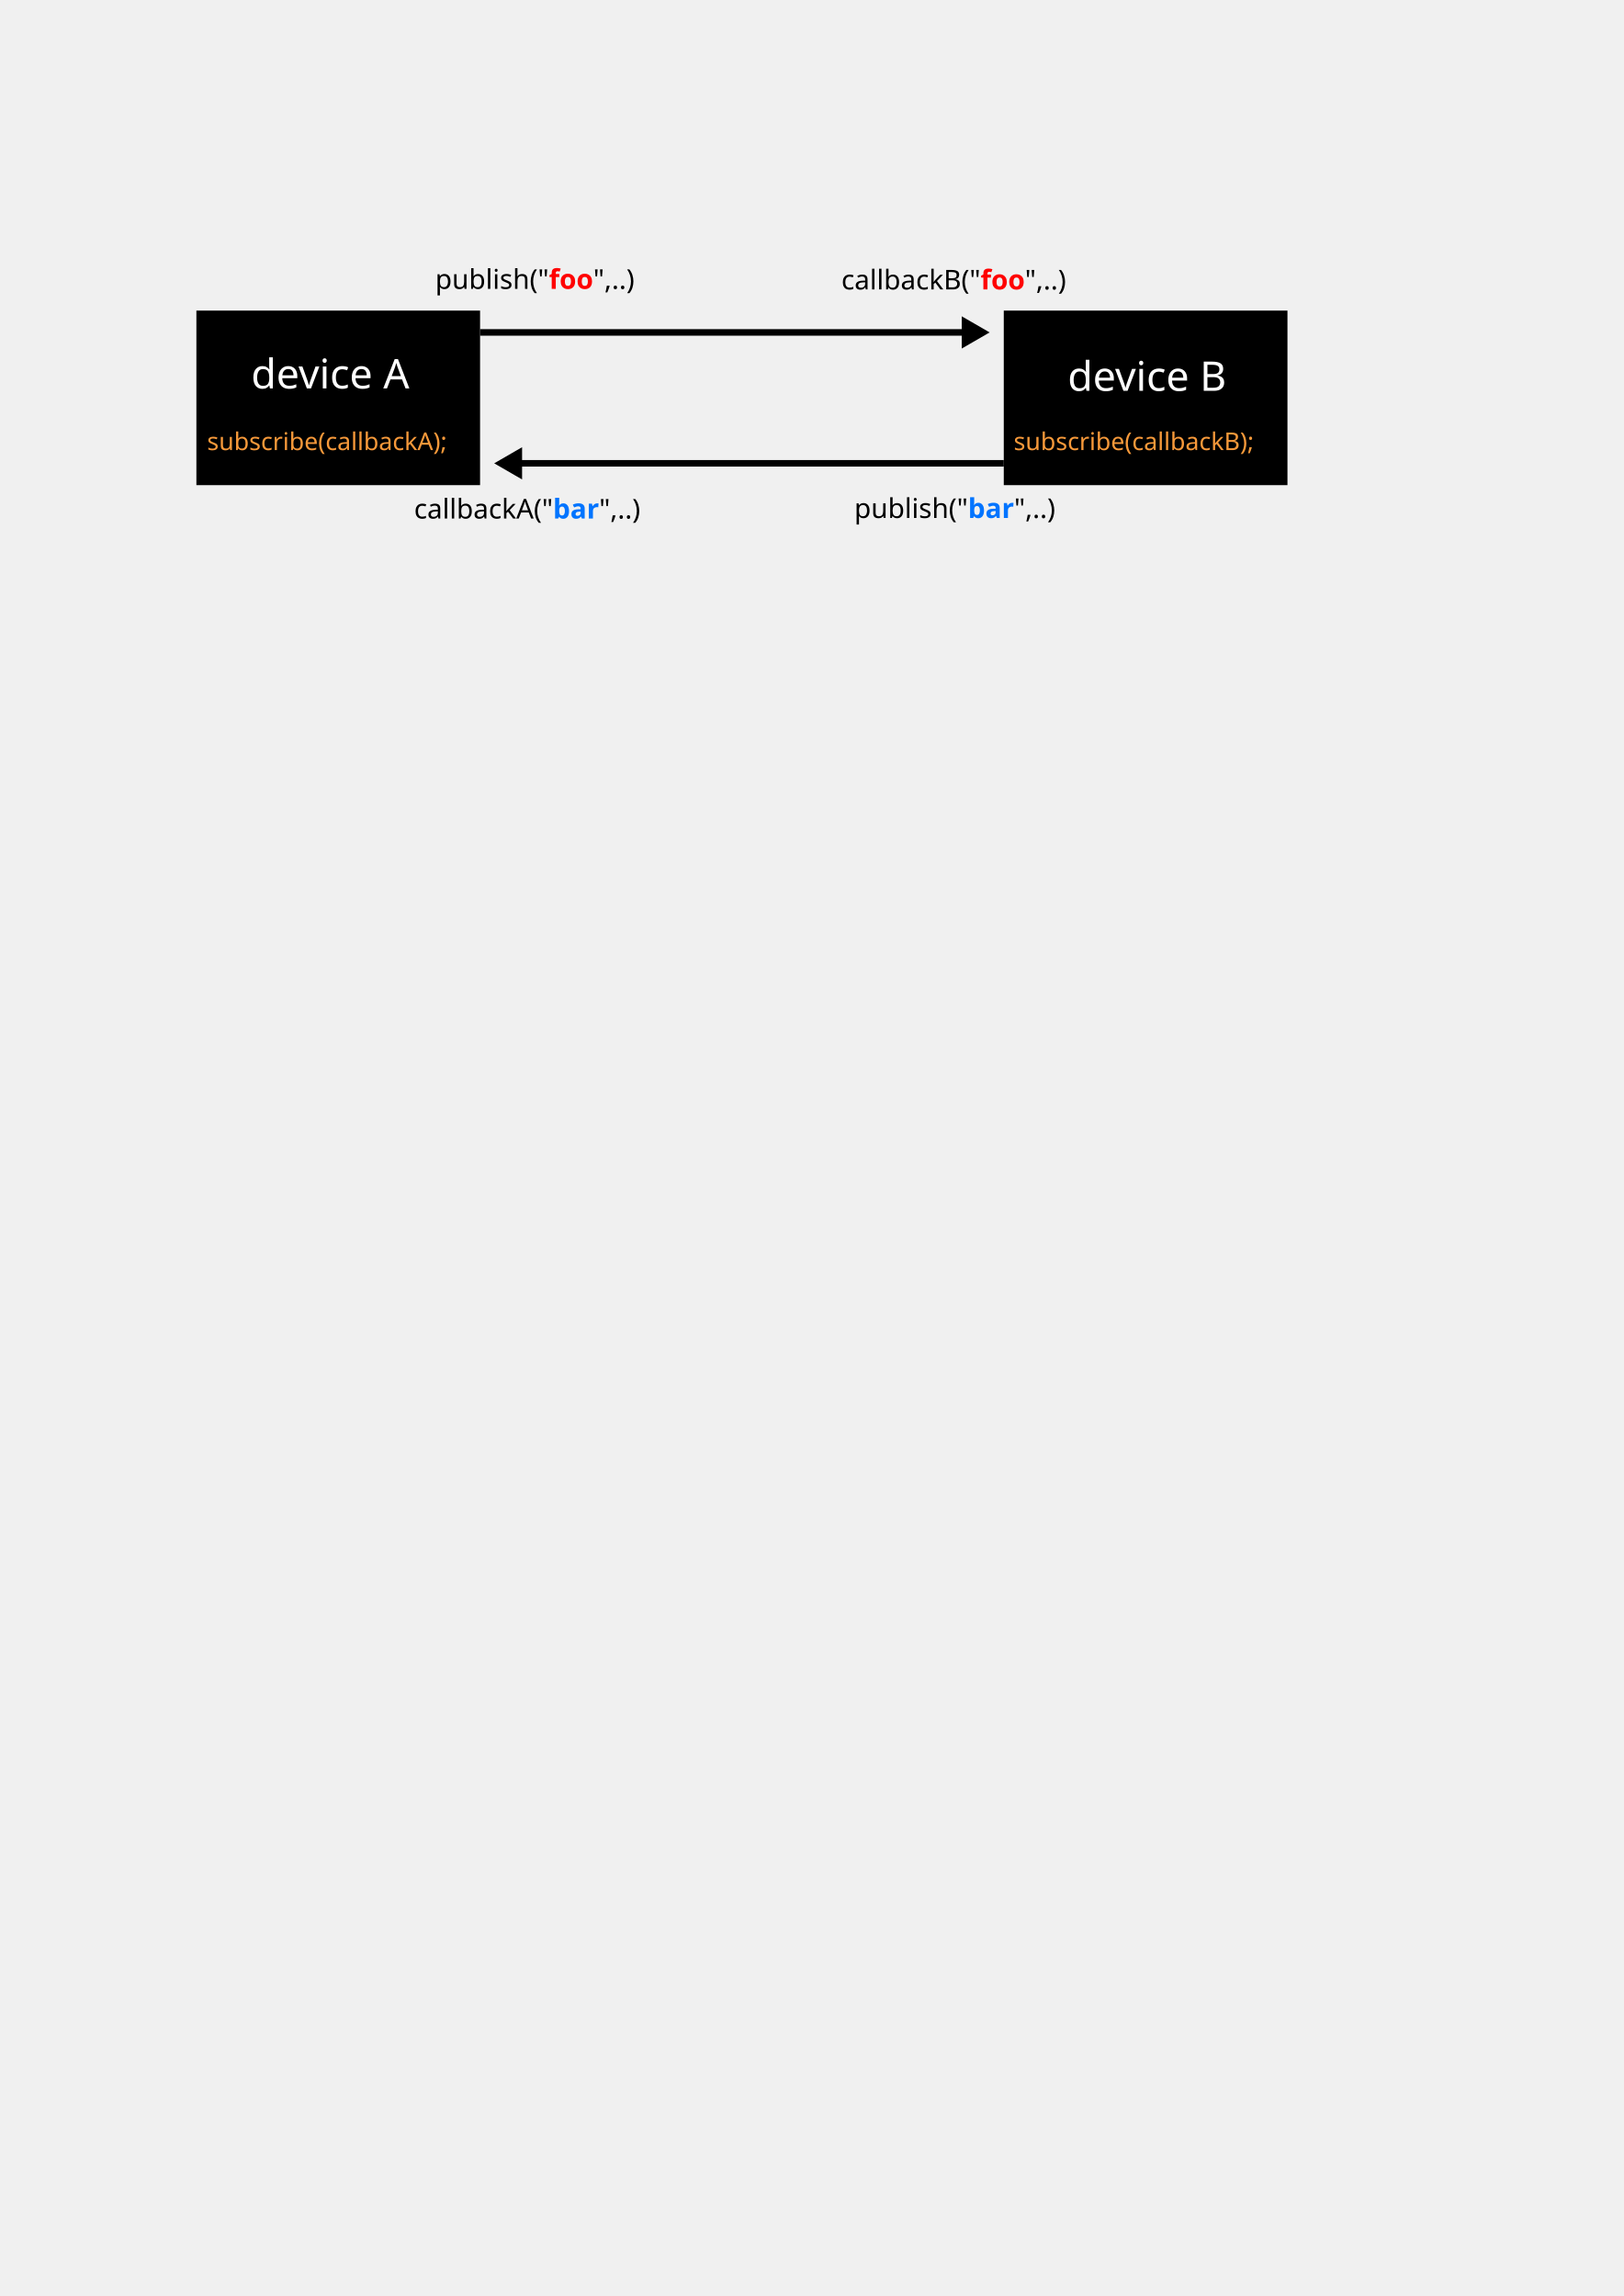
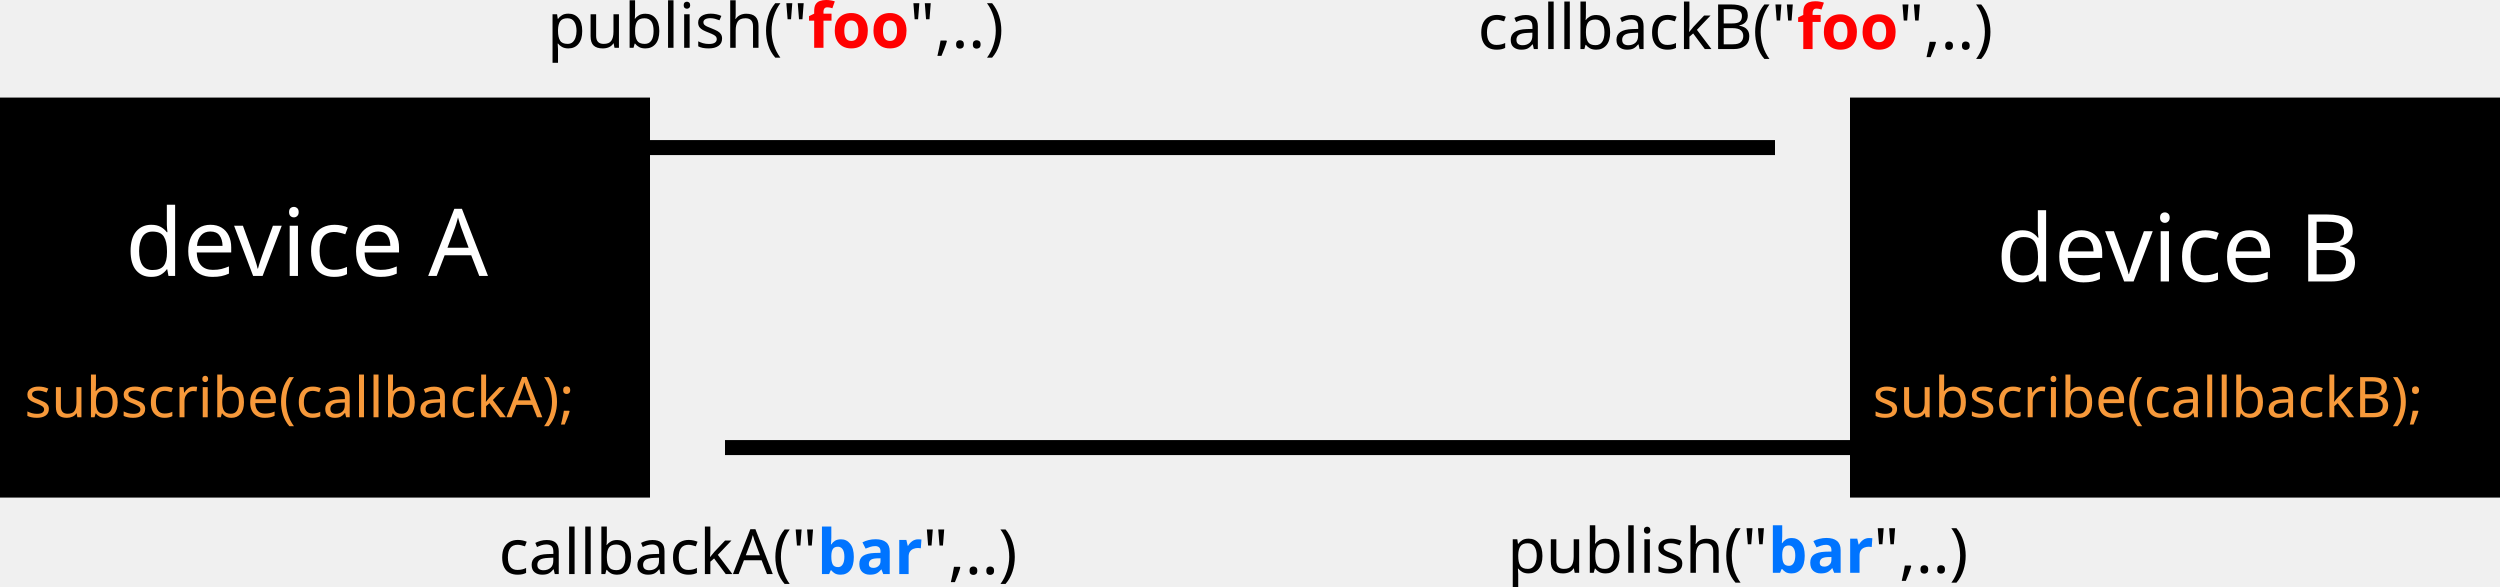
- <svg xmlns="http://www.w3.org/2000/svg" width="210mm" height="297mm" viewBox="0 0 744.094 1052.362" id="svg2" version="1.1">
+ <svg xmlns="http://www.w3.org/2000/svg" width="141.111mm" height="33.112mm" viewBox="0 0 500 117.325" id="svg2" version="1.1">
  <defs id="defs4">
-     <marker style="overflow:visible" id="marker4536" refX="0.0" refY="0.0" orient="auto">
-       <path transform="scale(0.4)" style="fill-rule:evenodd;stroke:#000000;stroke-width:1pt;stroke-opacity:1;fill:#000000;fill-opacity:1" d="M 5.77,0.0 L -2.88,5.0 L -2.88,-5.0 L 5.77,0.0 z " id="path4538" />
+     <marker style="overflow:visible" id="marker4536" refX="0" refY="0" orient="auto">
+       <path transform="scale(0.4,0.4)" style="fill:#000000;fill-opacity:1;fill-rule:evenodd;stroke:#000000;stroke-width:1pt;stroke-opacity:1" d="m 5.77,0 -8.65,5 0,-10 8.65,5 z" id="path4538" />
    </marker>
-     <marker orient="auto" refY="0.0" refX="0.0" id="TriangleOutM" style="overflow:visible">
-       <path id="path4293" d="M 5.77,0.0 L -2.88,5.0 L -2.88,-5.0 L 5.77,0.0 z " style="fill-rule:evenodd;stroke:#000000;stroke-width:1pt;stroke-opacity:1;fill:#000000;fill-opacity:1" transform="scale(0.4)" />
+     <marker orient="auto" refY="0" refX="0" id="TriangleOutM" style="overflow:visible">
+       <path id="path4293" d="m 5.77,0 -8.65,5 0,-10 8.65,5 z" style="fill:#000000;fill-opacity:1;fill-rule:evenodd;stroke:#000000;stroke-width:1pt;stroke-opacity:1" transform="scale(0.4,0.4)" />
    </marker>
-     <marker orient="auto" refY="0.0" refX="0.0" id="Arrow1Lend" style="overflow:visible;">
-       <path id="path4151" d="M 0.0,0.0 L 5.0,-5.0 L -12.5,0.0 L 5.0,5.0 L 0.0,0.0 z " style="fill-rule:evenodd;stroke:#000000;stroke-width:1pt;stroke-opacity:1;fill:#000000;fill-opacity:1" transform="scale(0.8) rotate(180) translate(12.5,0)" />
+     <marker orient="auto" refY="0" refX="0" id="Arrow1Lend" style="overflow:visible">
+       <path id="path4151" d="M 0,0 5,-5 -12.5,0 5,5 0,0 Z" style="fill:#000000;fill-opacity:1;fill-rule:evenodd;stroke:#000000;stroke-width:1pt;stroke-opacity:1" transform="matrix(-0.8,0,0,-0.8,-10,0)" />
    </marker>
  </defs>
-   <g id="layer1">
+   <g id="layer1" transform="translate(-90,-122.8474)">
    <rect style="opacity:1;fill:#000000;fill-opacity:1;stroke:none;stroke-width:2;stroke-linecap:square;stroke-linejoin:bevel;stroke-miterlimit:4;stroke-dasharray:none;stroke-dashoffset:0;stroke-opacity:1" id="rect4138" width="130" height="80" x="90" y="142.362" ry="0" />
    <rect y="142.362" x="460" height="80" width="130" id="rect4140" style="opacity:1;fill:#000000;fill-opacity:1;stroke:none;stroke-width:2;stroke-linecap:square;stroke-linejoin:bevel;stroke-miterlimit:4;stroke-dasharray:none;stroke-dashoffset:0;stroke-opacity:1" />
-     <path style="fill:none;fill-rule:evenodd;stroke:#000000;stroke-width:3;stroke-linecap:butt;stroke-linejoin:miter;stroke-miterlimit:4;stroke-dasharray:none;stroke-opacity:1;marker-end:url(#TriangleOutM)" d="m 220,152.362 225,0" id="path4142" />
-     <path id="path4534" d="m 460,212.362 -225,0" style="fill:none;fill-rule:evenodd;stroke:#000000;stroke-width:3;stroke-linecap:butt;stroke-linejoin:miter;stroke-miterlimit:4;stroke-dasharray:none;stroke-opacity:1;marker-end:url(#marker4536)" />
+     <path style="fill:none;fill-rule:evenodd;stroke:#000000;stroke-width:3;stroke-linecap:butt;stroke-linejoin:miter;stroke-miterlimit:4;stroke-dasharray:none;stroke-opacity:1;marker-end:" d="m 220,152.362 225,0" id="path4142" />
+     <path id="path4534" d="m 460,212.362 -225,0" style="fill:none;fill-rule:evenodd;stroke:#000000;stroke-width:3;stroke-linecap:butt;stroke-linejoin:miter;stroke-miterlimit:4;stroke-dasharray:none;stroke-opacity:1;marker-end:" />
    <text xml:space="preserve" style="font-style:normal;font-weight:normal;font-size:18.75px;line-height:125%;font-family:sans-serif;letter-spacing:0px;word-spacing:0px;fill:#ffffff;fill-opacity:1;stroke:none;stroke-width:1px;stroke-linecap:butt;stroke-linejoin:miter;stroke-opacity:1" x="115.087" y="178.041" id="text4780">
      <tspan id="tspan4782" x="115.087" y="178.041">device A</tspan>
    </text>
    <text xml:space="preserve" style="font-style:normal;font-weight:normal;font-size:11.25px;line-height:125%;font-family:sans-serif;letter-spacing:0px;word-spacing:0px;fill:#f7993a;fill-opacity:1;stroke:none;stroke-width:1px;stroke-linecap:butt;stroke-linejoin:miter;stroke-opacity:1" x="94.898" y="206.301" id="text4788">
      <tspan id="tspan4790" x="94.898" y="206.301">subscribe(callbackA);</tspan>
    </text>
    <text id="text4796" y="206.301" x="464.541" style="font-style:normal;font-weight:normal;font-size:11.25px;line-height:125%;font-family:sans-serif;letter-spacing:0px;word-spacing:0px;fill:#f7993a;fill-opacity:1;stroke:none;stroke-width:1px;stroke-linecap:butt;stroke-linejoin:miter;stroke-opacity:1" xml:space="preserve">
      <tspan y="206.301" x="464.541" id="tspan4798">subscribe(callbackB);</tspan>
    </text>
    <text xml:space="preserve" style="font-style:normal;font-weight:normal;font-size:12.5px;line-height:125%;font-family:sans-serif;letter-spacing:0px;word-spacing:0px;fill:#000000;fill-opacity:1;stroke:none;stroke-width:1px;stroke-linecap:butt;stroke-linejoin:miter;stroke-opacity:1" x="199.444" y="132.405" id="text4800">
-       <tspan id="tspan4802" x="199.444" y="132.405">publish("<tspan style="fill:#ff0000;fill-opacity:1;-inkscape-font-specification:'sans-serif Bold';font-family:sans-serif;font-weight:bold;font-style:normal;font-stretch:normal;font-variant:normal" id="tspan4820">foo</tspan>",..)</tspan>
+       <tspan id="tspan4802" x="199.444" y="132.405">publish("<tspan style="font-style:normal;font-variant:normal;font-weight:bold;font-stretch:normal;font-family:sans-serif;-inkscape-font-specification:'sans-serif Bold';fill:#ff0000;fill-opacity:1" id="tspan4820">foo</tspan>",..)</tspan>
    </text>
    <text id="text4784" y="179.137" x="489.287" style="font-style:normal;font-weight:normal;font-size:18.75px;line-height:125%;font-family:sans-serif;letter-spacing:0px;word-spacing:0px;fill:#ffffff;fill-opacity:1;stroke:none;stroke-width:1px;stroke-linecap:butt;stroke-linejoin:miter;stroke-opacity:1" xml:space="preserve">
      <tspan y="179.137" x="489.287" id="tspan4786">device B</tspan>
    </text>
    <text id="text4808" y="132.658" x="385.565" style="font-style:normal;font-weight:normal;font-size:12.5px;line-height:125%;font-family:sans-serif;letter-spacing:0px;word-spacing:0px;fill:#000000;fill-opacity:1;stroke:none;stroke-width:1px;stroke-linecap:butt;stroke-linejoin:miter;stroke-opacity:1" xml:space="preserve">
-       <tspan y="132.658" x="385.565" id="tspan4810">callbackB("<tspan style="fill:#ff0000;fill-opacity:1;-inkscape-font-specification:'sans-serif Bold';font-family:sans-serif;font-weight:bold;font-style:normal;font-stretch:normal;font-variant:normal" id="tspan4830">foo</tspan>",..)</tspan>
+       <tspan y="132.658" x="385.565" id="tspan4810">callbackB("<tspan style="font-style:normal;font-variant:normal;font-weight:bold;font-stretch:normal;font-family:sans-serif;-inkscape-font-specification:'sans-serif Bold';fill:#ff0000;fill-opacity:1" id="tspan4830">foo</tspan>",..)</tspan>
    </text>
    <text id="text4812" y="237.405" x="391.49" style="font-style:normal;font-weight:normal;font-size:12.5px;line-height:125%;font-family:sans-serif;letter-spacing:0px;word-spacing:0px;fill:#000000;fill-opacity:1;stroke:none;stroke-width:1px;stroke-linecap:butt;stroke-linejoin:miter;stroke-opacity:1" xml:space="preserve">
      <tspan y="237.405" x="391.49" id="tspan4814">publish("<tspan style="font-style:normal;font-variant:normal;font-weight:bold;font-stretch:normal;font-family:sans-serif;-inkscape-font-specification:'sans-serif Bold';opacity:0.99;fill:#0074ff;fill-opacity:1" id="tspan4852">bar</tspan>",..)</tspan>
    </text>
    <text xml:space="preserve" style="font-style:normal;font-weight:normal;font-size:12.5px;line-height:125%;font-family:sans-serif;letter-spacing:0px;word-spacing:0px;fill:#000000;fill-opacity:1;stroke:none;stroke-width:1px;stroke-linecap:butt;stroke-linejoin:miter;stroke-opacity:1" x="189.749" y="237.658" id="text4816">
      <tspan id="tspan4818" x="189.749" y="237.658">callbackA("<tspan style="font-style:normal;font-variant:normal;font-weight:bold;font-stretch:normal;font-family:sans-serif;-inkscape-font-specification:'sans-serif Bold';fill:#0074ff;fill-opacity:1" id="tspan4842">bar</tspan>",..)</tspan>
    </text>
  </g>
</svg>
